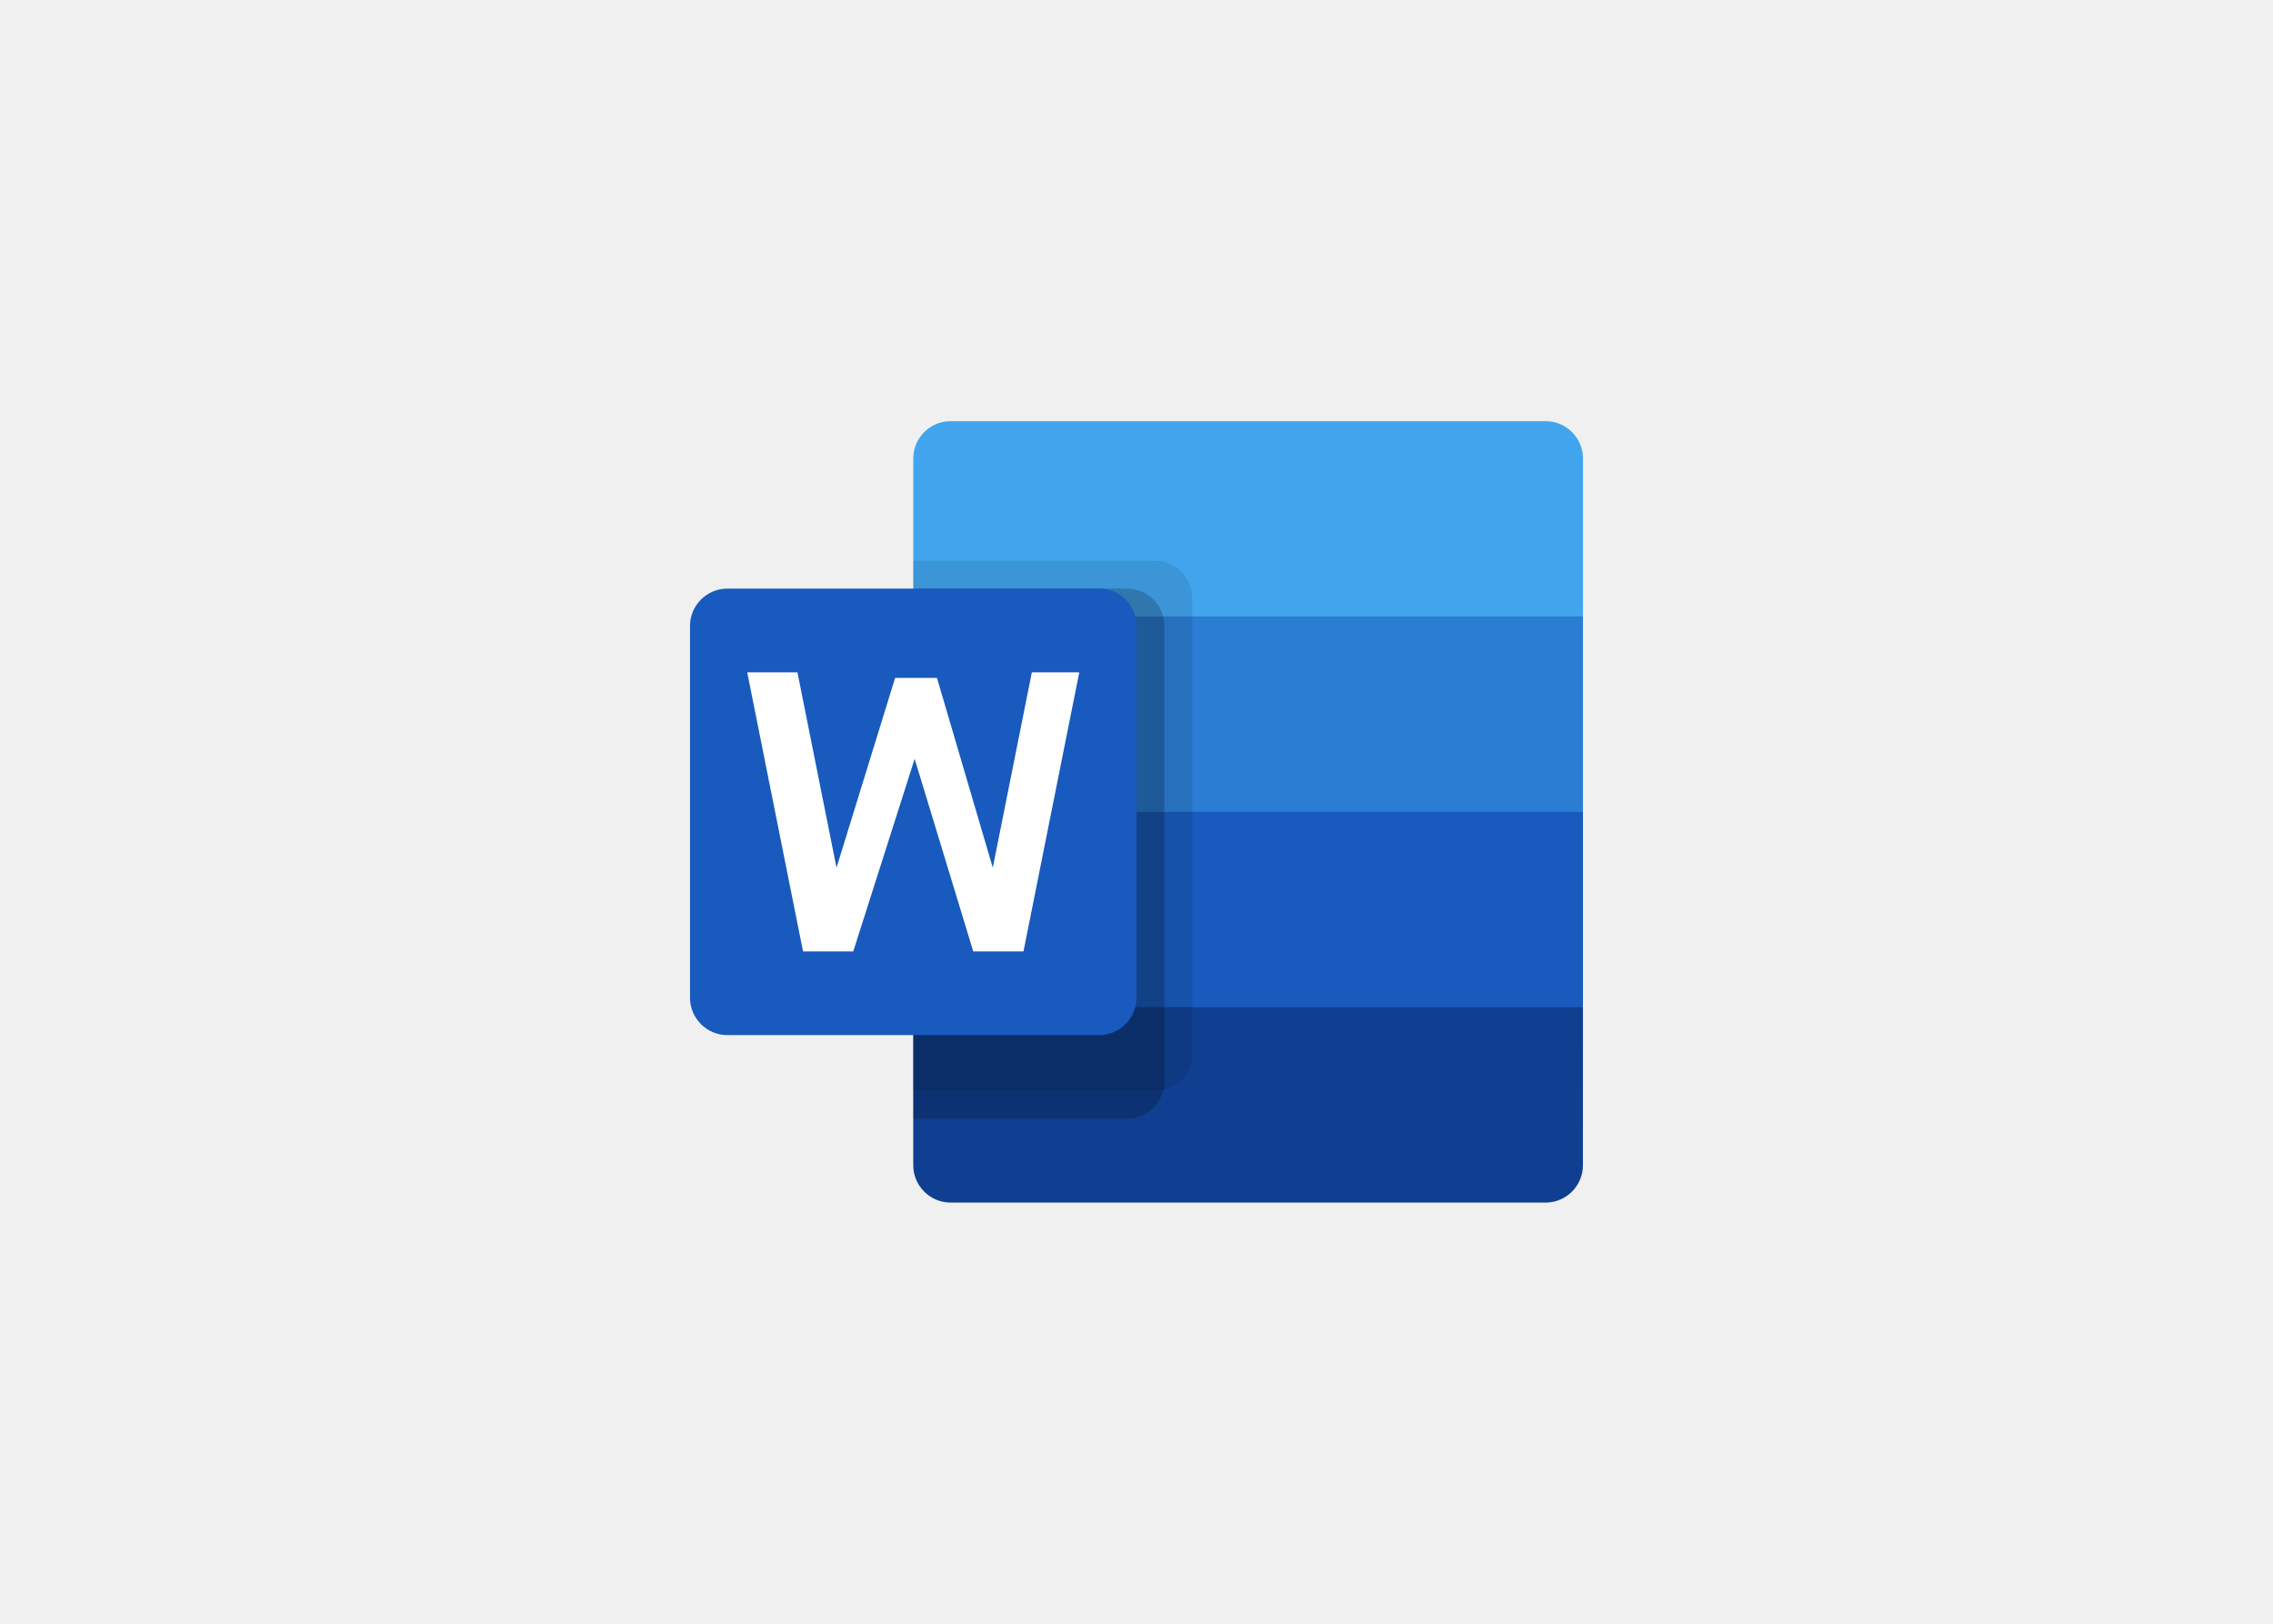
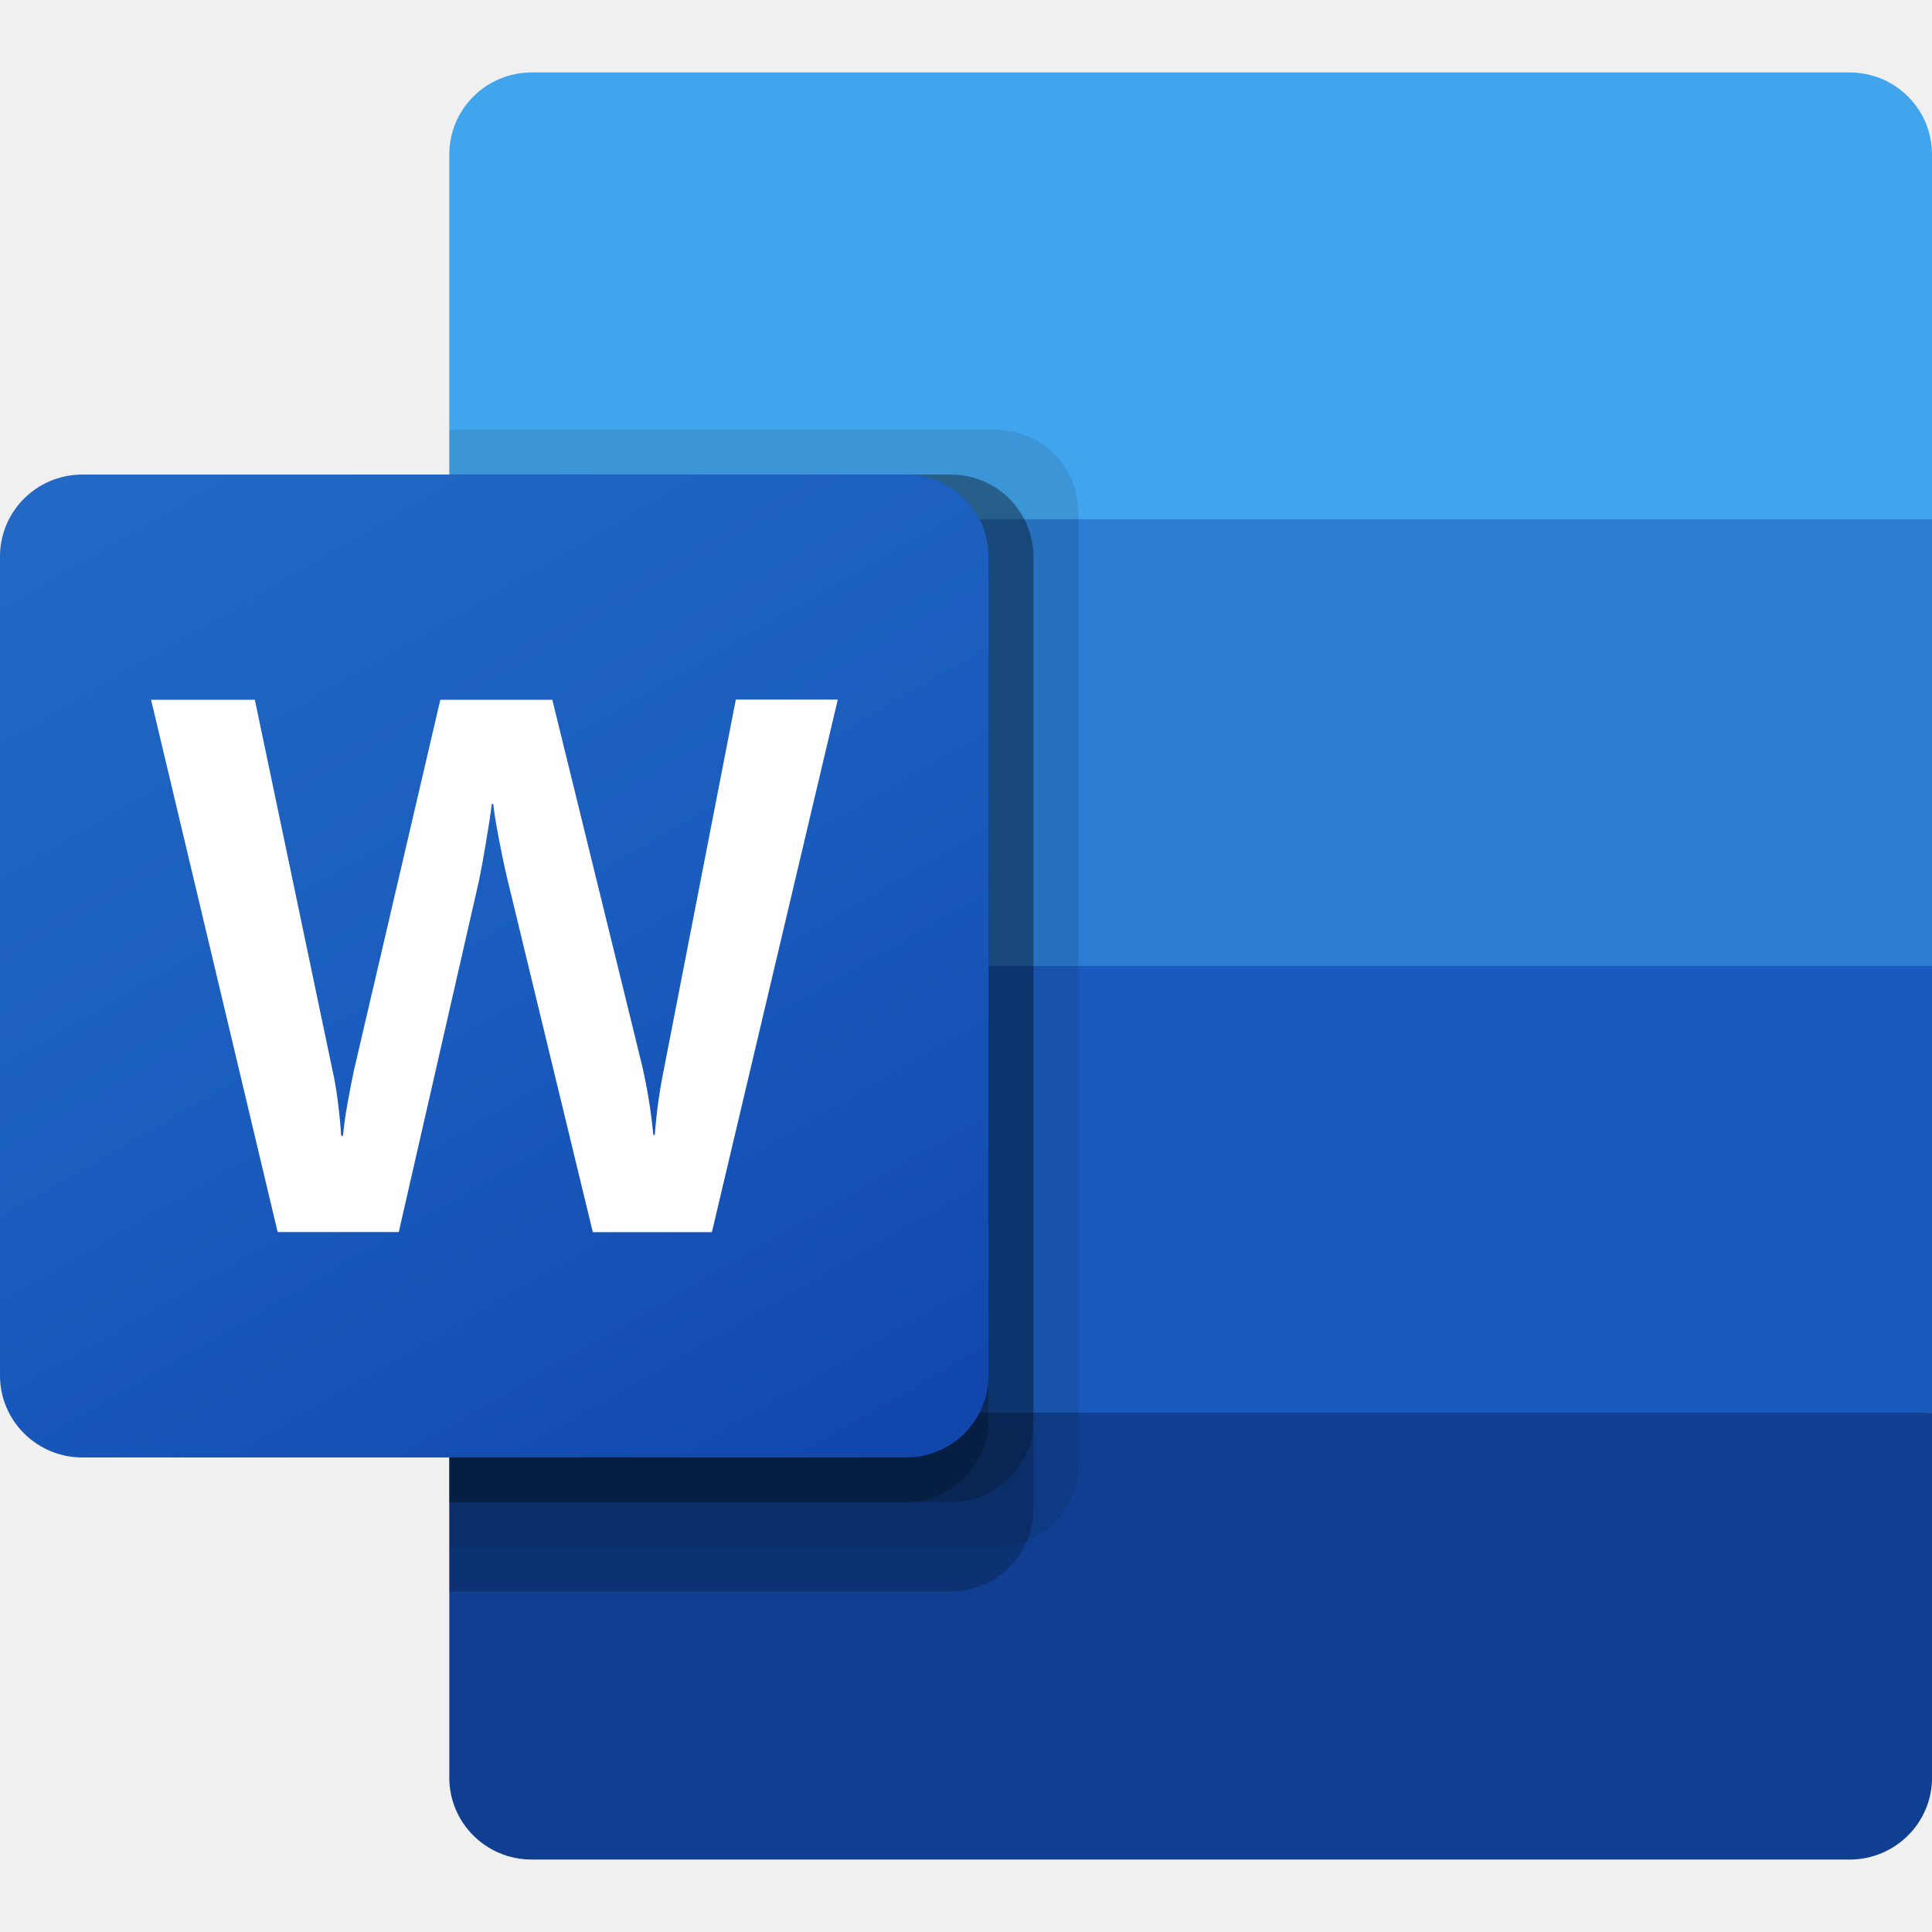
- <svg xmlns="http://www.w3.org/2000/svg" clip-rule="evenodd" fill-rule="evenodd" stroke-linejoin="round" stroke-miterlimit="1.414" viewBox="0 0 560 400">
-   <g fill-rule="nonzero">
-     <path d="m380.829 103.753h-146.659c-5.028 0-9.165 4.137-9.165 9.165v38.959l82.498 24.062 82.497-24.062v-38.959c0-5.028-4.137-9.165-9.164-9.165z" fill="#41a5ee" />
-     <path d="m389.993 151.877h-164.994v48.123l82.497 24.062 82.497-24.062z" fill="#2b7cd3" />
-     <path d="m389.993 200h-164.994v48.124l82.497 24.061 82.497-24.061z" fill="#185abd" />
-     <path d="m389.993 248.124h-164.994v38.959c0 5.027 4.136 9.164 9.163 9.164h146.66c5.027 0 9.164-4.137 9.164-9.164z" fill="#103f91" />
-     <path d="m284.582 138.127h-59.583v130.621h59.583c5.022-.015 9.149-4.143 9.164-9.164v-112.286c-.015-5.021-4.142-9.149-9.164-9.164z" fill-opacity=".098" />
-     <path d="m277.708 145.002h-52.709v130.621h52.709c5.021-.015 9.149-4.143 9.163-9.165v-112.285c-.014-5.021-4.142-9.149-9.163-9.164zm0 0h-52.709v116.871h52.709c5.021-.015 9.149-4.143 9.163-9.164v-98.536c-.014-5.021-4.142-9.149-9.163-9.164zm-6.875 0h-45.834v116.871h45.834c5.021-.015 9.149-4.143 9.163-9.164v-98.536c-.014-5.021-4.142-9.149-9.163-9.164z" fill-opacity=".2" />
-     <path d="m179.164 145.002h91.661c5.028 0 9.165 4.136 9.165 9.164v91.662c0 5.027-4.137 9.163-9.165 9.163h-91.661c-5.027 0-9.164-4.136-9.164-9.163v-91.662c0-5.028 4.137-9.164 9.164-9.164z" fill="#185abd" />
-     <path d="m252.154 234.374h-12.375l-14.437-47.436-15.125 47.436h-12.374l-13.75-68.748h12.375l9.624 48.123 14.438-46.748h10.312l13.75 46.748 9.624-48.123h11.687z" fill="#fff" />
-   </g>
-   <path d="m170 90.004h219.993v219.993h-219.993z" fill="none" />
+ <svg xmlns="http://www.w3.org/2000/svg" version="1.1" id="Livello_1" x="0px" y="0px" viewBox="0 0 512 512" style="enable-background:new 0 0 512 512" xml:space="preserve">
+   <style type="text/css">.st0{fill:#41A5EE;} .st1{fill:#2B7CD3;} .st2{fill:#185ABD;} .st3{fill:#103F91;} .st4{opacity:0.1;enable-background:new ;} .st5{opacity:0.2;enable-background:new ;} .st6{fill:url(#SVGID_1_);} .st7{fill:#FFFFFF;}</style>
+   <path class="st0" d="M490.17,19.2H140.9c-12.05,0-21.83,9.72-21.83,21.7l0,0v96.7l202.42,59.2L512,137.6V40.9 C512,28.91,502.23,19.2,490.17,19.2L490.17,19.2z" />
+   <path class="st1" d="M512,137.6H119.07V256l202.42,35.52L512,256V137.6z" />
+   <path class="st2" d="M119.07,256v118.4l190.51,23.68L512,374.4V256H119.07z" />
+   <path class="st3" d="M140.9,492.8h349.28c12.05,0,21.83-9.72,21.83-21.7l0,0v-96.7H119.07v96.7 C119.07,483.09,128.84,492.8,140.9,492.8L140.9,492.8z" />
+   <path class="st4" d="M263.94,113.92H119.07v296h144.87c12.04-0.04,21.79-9.73,21.83-21.7v-252.6 C285.73,123.65,275.98,113.96,263.94,113.92z" />
+   <path class="st5" d="M252.04,125.76H119.07v296h132.97c12.04-0.04,21.79-9.73,21.83-21.7v-252.6 C273.82,135.49,264.07,125.8,252.04,125.76z" />
+   <path class="st5" d="M252.04,125.76H119.07v272.32h132.97c12.04-0.04,21.79-9.73,21.83-21.7V147.46 C273.82,135.49,264.07,125.8,252.04,125.76z" />
+   <path class="st5" d="M240.13,125.76H119.07v272.32h121.06c12.04-0.04,21.79-9.73,21.83-21.7V147.46 C261.91,135.49,252.17,125.8,240.13,125.76z" />
+   <linearGradient id="SVGID_1_" gradientUnits="userSpaceOnUse" x1="45.818" y1="-1083.492" x2="216.136" y2="-788.508" gradientTransform="matrix(1 0 0 1 0 1192)">
+     <stop offset="0" style="stop-color:#2368C4" />
+     <stop offset="0.5" style="stop-color:#1A5DBE" />
+     <stop offset="1" style="stop-color:#1146AC" />
+   </linearGradient>
+   <path class="st6" d="M21.83,125.76h218.3c12.05,0,21.83,9.72,21.83,21.7v217.08c0,11.99-9.77,21.7-21.83,21.7H21.83 C9.77,386.24,0,376.52,0,364.54V147.46C0,135.48,9.77,125.76,21.83,125.76z" />
+   <path class="st7" d="M89.56,292.21c0.43,3.35,0.71,6.26,0.85,8.76h0.5c0.19-2.37,0.59-5.22,1.19-8.56c0.6-3.34,1.15-6.16,1.63-8.47 l22.96-98.49h29.68l23.81,97.01c1.38,6.03,2.37,12.15,2.96,18.3h0.39c0.44-5.97,1.27-11.9,2.48-17.76l18.99-97.6h27.02 l-33.36,141.13H157.1l-22.62-93.47c-0.65-2.69-1.4-6.2-2.23-10.53s-1.33-7.48-1.54-9.47h-0.39c-0.26,2.3-0.77,5.71-1.54,10.23 c-0.76,4.52-1.37,7.87-1.83,10.04l-21.27,93.17h-32.1L40.04,185.46h27.5l20.68,98.69C88.7,286.17,89.14,288.87,89.56,292.21z" />
</svg>
